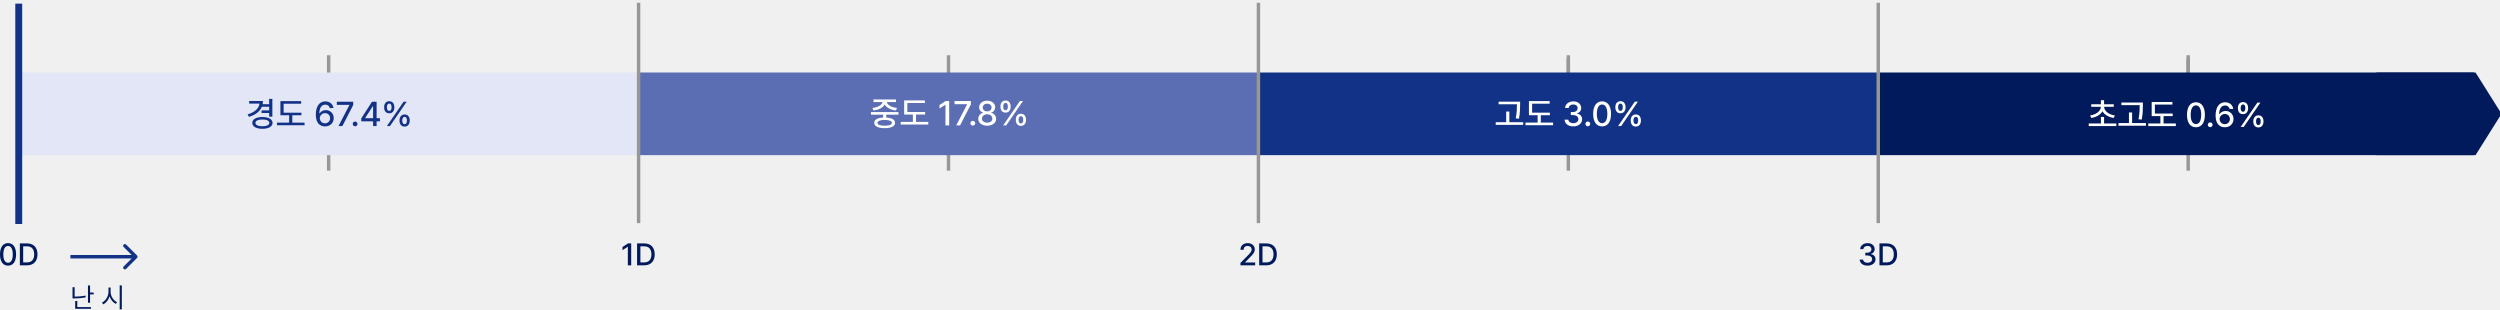
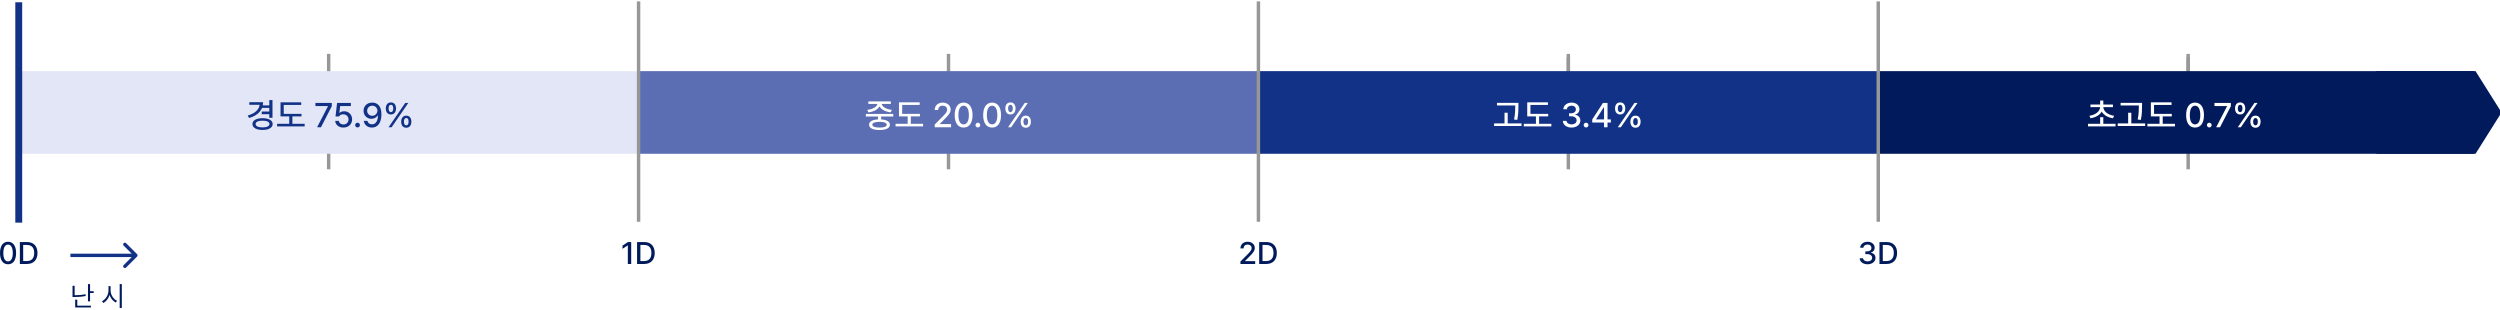
- <svg xmlns="http://www.w3.org/2000/svg" width="727px" height="90px" viewBox="0 0 727 90" version="1.1">
-   <g id="astigmatism" stroke="none" stroke-width="1" fill="none" fill-rule="evenodd">
-     <g id="Group" transform="translate(0, -0)">
-       <g id="AGE_50_59" transform="translate(0, 0.802862)">
-         <path d="M21.709,82.708 L21.091,82.708 L21.091,85.971 L21.646,85.971 C22.699,85.971 23.755,85.904 24.932,85.658 L24.862,85.149 C23.727,85.384 22.703,85.447 21.709,85.447 L21.709,82.708 Z M21.865,89.006 L26.442,89.006 L26.442,88.49 L22.476,88.49 L22.476,86.737 L21.865,86.737 L21.865,89.006 Z M25.582,87.23 L26.192,87.23 L26.192,84.805 L27.24,84.805 L27.24,84.273 L26.192,84.273 L26.192,82.208 L25.582,82.208 L25.582,87.23 Z" id="Shape" fill="#001A5B" fill-rule="nonzero" />
-         <path d="M32.161,84.07 L32.161,82.802 L31.551,82.802 L31.551,84.07 C31.543,85.388 30.686,86.718 29.65,87.191 L30.041,87.707 C30.854,87.297 31.539,86.417 31.86,85.368 C32.192,86.358 32.877,87.183 33.671,87.567 L34.046,87.082 C33.021,86.616 32.157,85.341 32.161,84.07 Z M34.805,89.17 L35.423,89.17 L35.423,82.2 L34.805,82.2 L34.805,89.17 Z" id="Shape" fill="#001A5B" fill-rule="nonzero" />
-         <path d="M2.341,76.445 C3.815,76.445 4.678,75.257 4.682,73.171 C4.678,71.098 3.802,69.897 2.341,69.897 C0.876,69.897 -1.73433206e-14,71.098 -1.73433206e-14,73.171 C-1.73433206e-14,75.257 0.867,76.445 2.341,76.445 Z M0.968,73.171 C0.968,71.587 1.483,70.72 2.341,70.715 C3.195,70.72 3.714,71.587 3.714,73.171 C3.714,74.759 3.199,75.609 2.341,75.609 C1.479,75.609 0.964,74.759 0.968,73.171 Z" id="Shape" fill="#001A5B" fill-rule="nonzero" />
-         <path d="M7.842,76.357 C9.782,76.357 10.9,75.151 10.905,73.162 C10.9,71.177 9.782,69.985 7.903,69.985 L5.774,69.985 L5.774,76.357 L7.842,76.357 Z M6.742,75.512 L6.742,70.83 L7.842,70.83 C9.232,70.83 9.945,71.662 9.945,73.162 C9.945,74.667 9.232,75.508 7.789,75.512 L6.742,75.512 Z" id="Shape" fill="#001A5B" fill-rule="nonzero" />
-         <polygon id="Path" fill="#001A5B" fill-rule="nonzero" points="183.552 69.985 182.602 69.985 181.018 71.023 181.018 71.948 182.541 70.953 182.576 70.953 182.576 76.357 183.552 76.357" />
-         <path d="M187.328,76.357 C189.269,76.357 190.387,75.151 190.392,73.162 C190.387,71.177 189.269,69.985 187.39,69.985 L185.26,69.985 L185.26,76.357 L187.328,76.357 Z M186.228,75.512 L186.228,70.83 L187.328,70.83 C188.719,70.83 189.432,71.662 189.432,73.162 C189.432,74.667 188.719,75.508 187.275,75.512 L186.228,75.512 Z" id="Shape" fill="#001A5B" fill-rule="nonzero" />
-         <path d="M360.72,76.357 L365.007,76.357 L365.007,75.53 L362.067,75.53 L362.067,75.477 L363.36,74.165 C364.557,72.99 364.891,72.423 364.9,71.71 C364.891,70.676 364.042,69.897 362.815,69.897 C361.6,69.897 360.712,70.667 360.72,71.833 L361.635,71.833 C361.64,71.155 362.089,70.707 362.798,70.707 C363.466,70.707 363.976,71.107 363.976,71.736 C363.976,72.295 363.629,72.7 362.929,73.426 L360.72,75.653 L360.72,76.357 Z" id="Path" fill="#001A5B" fill-rule="nonzero" />
-         <path d="M368.236,76.357 C370.177,76.357 371.294,75.151 371.299,73.162 C371.294,71.177 370.177,69.985 368.298,69.985 L366.168,69.985 L366.168,76.357 L368.236,76.357 Z M367.137,75.512 L367.137,70.83 L368.236,70.83 C369.627,70.83 370.34,71.662 370.34,73.162 C370.34,74.667 369.627,75.508 368.183,75.512 L367.137,75.512 Z" id="Shape" fill="#001A5B" fill-rule="nonzero" />
-         <path d="M543.097,76.445 C544.418,76.445 545.4,75.666 545.395,74.605 C545.4,73.8 544.893,73.215 544.022,73.092 L544.022,73.048 C544.709,72.876 545.157,72.357 545.148,71.631 C545.157,70.689 544.369,69.897 543.115,69.897 C541.927,69.897 540.967,70.601 540.941,71.639 L541.875,71.639 C541.897,71.063 542.469,70.707 543.106,70.707 C543.779,70.707 544.215,71.103 544.215,71.684 C544.215,72.295 543.709,72.7 542.983,72.696 L542.437,72.696 L542.437,73.488 L542.983,73.488 C543.895,73.492 544.418,73.941 544.418,74.57 C544.418,75.191 543.859,75.609 543.088,75.609 C542.376,75.609 541.822,75.252 541.787,74.693 L540.8,74.693 C540.84,75.736 541.778,76.445 543.097,76.445 Z" id="Path" fill="#001A5B" fill-rule="nonzero" />
-         <path d="M548.616,76.357 C550.557,76.357 551.674,75.151 551.679,73.162 C551.674,71.177 550.557,69.985 548.678,69.985 L546.548,69.985 L546.548,76.357 L548.616,76.357 Z M547.515,75.512 L547.515,70.83 L548.616,70.83 C550.007,70.83 550.72,71.662 550.72,73.162 C550.72,74.667 550.007,75.508 548.563,75.512 L547.515,75.512 Z" id="Shape" fill="#001A5B" fill-rule="nonzero" />
-         <polygon id="Path" fill="#979797" points="95.076 48.826 95.076 15.263 96.077 15.263 96.077 48.826" />
-         <polygon id="Path" fill="#979797" points="275.323 48.826 275.323 15.263 276.325 15.263 276.325 48.826" />
-         <polygon id="Path" fill="#979797" points="455.571 48.826 455.571 15.263 456.572 15.263 456.572 48.826" />
-         <polygon id="Path" fill="#979797" points="635.819 48.826 635.819 15.263 636.82 15.263 636.82 48.826" />
-         <polygon id="Path" fill="#979797" points="456.572 37.303 456.572 16.274 455.571 16.274 455.571 37.303" />
-         <polygon id="Path" fill="#979797" points="636.82 37.303 636.82 16.274 635.819 16.274 635.819 37.303" />
-         <rect id="Rectangle" fill="#001A5B" fill-rule="nonzero" x="546.196" y="20.28" width="173.238" height="24.033" />
-         <path d="M615.423,35.103 L611.863,35.103 L611.863,33.196 L610.944,33.196 L610.944,35.103 L607.404,35.103 L607.404,35.866 L615.423,35.866 L615.423,35.103 Z M607.795,32.776 L608.147,33.499 C609.614,33.269 610.832,32.575 611.398,31.553 C611.971,32.575 613.193,33.269 614.66,33.499 L615.012,32.776 C613.213,32.512 611.917,31.495 611.873,30.262 L614.68,30.262 L614.68,29.509 L611.863,29.509 L611.863,28.336 L610.944,28.336 L610.944,29.509 L608.128,29.509 L608.128,30.262 L610.934,30.262 C610.89,31.495 609.595,32.512 607.795,32.776 Z" id="Shape" fill="#FFFFFF" fill-rule="nonzero" />
-         <path d="M623.148,29.02 L616.899,29.02 L616.899,29.773 L622.219,29.773 L622.219,29.881 C622.214,30.932 622.214,32.174 621.877,33.871 L622.816,33.969 C623.143,32.174 623.143,30.961 623.148,29.881 L623.148,29.02 Z M616.059,35.758 L624.048,35.758 L624.048,34.986 L620.019,34.986 L620.019,31.895 L619.1,31.895 L619.1,34.986 L616.059,34.986 L616.059,35.758 Z" id="Shape" fill="#FFFFFF" fill-rule="nonzero" />
-         <polygon id="Path" fill="#FFFFFF" fill-rule="nonzero" points="631.812 32.218 626.639 32.218 626.639 29.607 631.734 29.607 631.734 28.854 625.71 28.854 625.71 32.961 628.243 32.961 628.243 35.103 624.713 35.103 624.713 35.866 632.732 35.866 632.732 35.103 629.163 35.103 629.163 32.961 631.812 32.961" />
-         <path d="M638.58,36.208 C640.218,36.208 641.176,34.888 641.18,32.57 C641.176,30.267 640.203,28.932 638.58,28.932 C636.951,28.932 635.978,30.267 635.978,32.57 C635.978,34.888 636.941,36.208 638.58,36.208 Z M637.054,32.57 C637.054,30.81 637.626,29.847 638.58,29.842 C639.528,29.847 640.105,30.81 640.105,32.57 C640.105,34.335 639.533,35.279 638.58,35.279 C637.621,35.279 637.05,34.335 637.054,32.57 Z" id="Shape" fill="#FFFFFF" fill-rule="nonzero" />
-         <path d="M642.725,36.179 C643.102,36.174 643.415,35.866 643.42,35.484 C643.415,35.103 643.102,34.79 642.725,34.79 C642.345,34.79 642.026,35.103 642.031,35.484 C642.026,35.866 642.345,36.174 642.725,36.179 Z" id="Path" fill="#FFFFFF" fill-rule="nonzero" />
-         <path d="M646.97,36.208 C648.49,36.218 649.503,35.167 649.503,33.793 C649.503,32.438 648.485,31.47 647.225,31.465 C646.456,31.47 645.792,31.822 645.405,32.423 L645.327,32.423 C645.327,30.825 645.963,29.876 647.058,29.871 C647.772,29.876 648.227,30.292 648.368,30.869 L649.435,30.869 C649.268,29.744 648.363,28.932 647.058,28.932 C645.361,28.932 644.296,30.341 644.291,32.805 C644.291,35.421 645.659,36.198 646.97,36.208 Z M645.454,33.822 C645.464,33.035 646.124,32.34 646.989,32.345 C647.84,32.34 648.456,33 648.456,33.812 C648.456,34.638 647.815,35.303 646.96,35.308 C646.09,35.303 645.459,34.609 645.454,33.822 Z" id="Shape" fill="#FFFFFF" fill-rule="nonzero" />
-         <path d="M652.27,32.394 C653.224,32.404 653.752,31.69 653.757,30.634 C653.752,29.597 653.243,28.879 652.27,28.883 C651.326,28.879 650.774,29.597 650.783,30.634 C650.774,31.685 651.302,32.404 652.27,32.394 Z M651.586,36.11 L652.476,36.11 L657.335,29.03 L656.446,29.03 L651.586,36.11 Z M651.586,30.634 C651.591,30.003 651.816,29.578 652.27,29.568 C652.744,29.563 652.945,29.998 652.945,30.634 C652.945,31.284 652.73,31.705 652.27,31.71 C651.816,31.705 651.591,31.284 651.586,30.634 Z M655.253,34.497 C655.248,35.538 655.776,36.257 656.74,36.257 C657.693,36.257 658.221,35.543 658.226,34.497 C658.221,33.45 657.707,32.732 656.74,32.736 C655.795,32.732 655.248,33.45 655.253,34.497 Z M656.055,34.497 C656.06,33.856 656.289,33.431 656.74,33.421 C657.213,33.421 657.414,33.851 657.414,34.497 C657.414,35.137 657.199,35.563 656.74,35.563 C656.285,35.563 656.06,35.137 656.055,34.497 Z" id="Shape" fill="#FFFFFF" fill-rule="nonzero" />
-         <rect id="Rectangle" fill="#113287" fill-rule="nonzero" x="365.948" y="20.28" width="180.248" height="24.033" />
-         <path d="M442.048,28.761 L435.8,28.761 L435.8,29.514 L441.119,29.514 L441.119,29.622 C441.114,30.673 441.114,31.915 440.778,33.612 L441.716,33.709 C442.043,31.915 442.043,30.702 442.048,29.622 L442.048,28.761 Z M434.959,35.499 L442.949,35.499 L442.949,34.726 L438.919,34.726 L438.919,31.636 L438,31.636 L438,34.726 L434.959,34.726 L434.959,35.499 Z" id="Shape" fill="#FFFFFF" fill-rule="nonzero" />
-         <polygon id="Path" fill="#FFFFFF" fill-rule="nonzero" points="450.712 31.959 445.539 31.959 445.539 29.348 450.634 29.348 450.634 28.595 444.611 28.595 444.611 32.702 447.144 32.702 447.144 34.844 443.614 34.844 443.614 35.607 451.632 35.607 451.632 34.844 448.063 34.844 448.063 32.702 450.712 32.702" />
-         <path d="M457.529,35.949 C458.996,35.949 460.086,35.083 460.081,33.905 C460.086,33.01 459.524,32.36 458.555,32.223 L458.555,32.174 C459.318,31.983 459.817,31.406 459.807,30.6 C459.817,29.553 458.942,28.673 457.549,28.673 C456.228,28.673 455.163,29.456 455.132,30.609 L456.17,30.609 C456.194,29.969 456.83,29.573 457.539,29.573 C458.287,29.573 458.77,30.013 458.77,30.658 C458.77,31.338 458.209,31.788 457.402,31.783 L456.796,31.783 L456.796,32.663 L457.402,32.663 C458.414,32.668 458.996,33.167 458.996,33.866 C458.996,34.555 458.375,35.02 457.519,35.02 C456.727,35.02 456.111,34.624 456.072,34.003 L454.976,34.003 C455.02,35.162 456.062,35.949 457.529,35.949 Z" id="Path" fill="#FFFFFF" fill-rule="nonzero" />
-         <path d="M461.744,35.919 C462.12,35.915 462.434,35.607 462.438,35.225 C462.434,34.844 462.12,34.531 461.744,34.531 C461.362,34.531 461.045,34.844 461.05,35.225 C461.045,35.607 461.362,35.915 461.744,35.919 Z" id="Path" fill="#FFFFFF" fill-rule="nonzero" />
-         <path d="M465.89,35.949 C467.528,35.949 468.486,34.629 468.491,32.311 C468.486,30.008 467.514,28.673 465.89,28.673 C464.262,28.673 463.289,30.008 463.289,32.311 C463.289,34.629 464.252,35.949 465.89,35.949 Z M464.364,32.311 C464.364,30.551 464.937,29.588 465.89,29.583 C466.839,29.588 467.415,30.551 467.415,32.311 C467.415,34.076 466.844,35.02 465.89,35.02 C464.932,35.02 464.359,34.076 464.364,32.311 Z" id="Shape" fill="#FFFFFF" fill-rule="nonzero" />
-         <path d="M471.23,32.135 C472.183,32.145 472.711,31.431 472.716,30.375 C472.711,29.338 472.202,28.619 471.23,28.624 C470.285,28.619 469.734,29.338 469.743,30.375 C469.734,31.426 470.261,32.145 471.23,32.135 Z M470.545,35.851 L471.435,35.851 L476.295,28.771 L475.405,28.771 L470.545,35.851 Z M470.545,30.375 C470.55,29.744 470.775,29.319 471.23,29.309 C471.703,29.304 471.905,29.739 471.905,30.375 C471.905,31.025 471.689,31.446 471.23,31.45 C470.775,31.446 470.55,31.025 470.545,30.375 Z M474.212,34.237 C474.207,35.279 474.735,35.998 475.699,35.998 C476.652,35.998 477.18,35.284 477.185,34.237 C477.18,33.191 476.666,32.472 475.699,32.477 C474.754,32.472 474.207,33.191 474.212,34.237 Z M475.014,34.237 C475.019,33.597 475.248,33.172 475.699,33.162 C476.172,33.162 476.373,33.592 476.373,34.237 C476.373,34.878 476.158,35.303 475.699,35.303 C475.244,35.303 475.019,34.878 475.014,34.237 Z" id="Shape" fill="#FFFFFF" fill-rule="nonzero" />
-         <rect id="Rectangle" fill="#5B6EB4" fill-rule="nonzero" x="185.7" y="20.28" width="180.248" height="24.033" />
-         <path d="M261.268,31.783 L253.278,31.783 L253.278,32.536 L256.809,32.536 L256.809,33.377 C255.181,33.46 254.227,34.003 254.227,34.922 C254.227,35.915 255.361,36.472 257.268,36.467 C259.151,36.472 260.285,35.915 260.29,34.922 C260.285,34.003 259.331,33.465 257.728,33.377 L257.728,32.536 L261.268,32.536 L261.268,31.783 Z M253.699,30.59 L254.022,31.323 C255.542,31.147 256.789,30.507 257.273,29.578 C257.747,30.507 259.004,31.147 260.525,31.323 L260.857,30.59 C259.253,30.429 258.022,29.72 257.894,28.869 L260.554,28.869 L260.554,28.126 L254.012,28.126 L254.012,28.869 L256.643,28.869 C256.515,29.715 255.274,30.429 253.699,30.59 Z M255.166,34.922 C255.161,34.379 255.929,34.086 257.268,34.081 C258.588,34.086 259.361,34.379 259.361,34.922 C259.361,35.455 258.588,35.763 257.268,35.753 C255.929,35.763 255.161,35.455 255.166,34.922 Z" id="Shape" fill="#FFFFFF" fill-rule="nonzero" />
-         <polygon id="Path" fill="#FFFFFF" fill-rule="nonzero" points="269.033 31.763 263.86 31.763 263.86 29.152 268.955 29.152 268.955 28.399 262.93 28.399 262.93 32.507 265.463 32.507 265.463 34.648 261.933 34.648 261.933 35.411 269.952 35.411 269.952 34.648 266.382 34.648 266.382 32.507 269.033 32.507" />
-         <polygon id="Path" fill="#FFFFFF" fill-rule="nonzero" points="276.024 28.575 274.969 28.575 273.208 29.729 273.208 30.756 274.9 29.651 274.939 29.651 274.939 35.655 276.024 35.655" />
-         <polygon id="Path" fill="#FFFFFF" fill-rule="nonzero" points="278.068 35.655 279.193 35.655 282.342 29.534 282.342 28.575 277.579 28.575 277.579 29.495 281.227 29.495 281.227 29.553" />
-         <path d="M282.899,35.724 C283.275,35.719 283.589,35.411 283.594,35.03 C283.589,34.648 283.275,34.335 282.899,34.335 C282.518,34.335 282.2,34.648 282.205,35.03 C282.2,35.411 282.518,35.719 282.899,35.724 Z" id="Path" fill="#FFFFFF" fill-rule="nonzero" />
-         <path d="M287.074,35.753 C288.591,35.753 289.671,34.922 289.676,33.768 C289.671,32.859 289.016,32.115 288.19,31.988 L288.19,31.949 C288.904,31.783 289.398,31.138 289.403,30.365 C289.398,29.275 288.409,28.478 287.074,28.478 C285.721,28.478 284.737,29.275 284.737,30.365 C284.737,31.138 285.222,31.783 285.95,31.949 L285.95,31.988 C285.114,32.115 284.464,32.859 284.474,33.768 C284.464,34.922 285.534,35.753 287.074,35.753 Z M285.568,33.69 C285.554,32.961 286.194,32.428 287.074,32.428 C287.945,32.428 288.581,32.961 288.581,33.69 C288.581,34.384 287.994,34.863 287.074,34.863 C286.141,34.863 285.554,34.384 285.568,33.69 Z M285.784,30.463 C285.789,29.803 286.297,29.353 287.074,29.358 C287.832,29.353 288.351,29.803 288.346,30.463 C288.351,31.128 287.813,31.583 287.074,31.578 C286.317,31.583 285.789,31.123 285.784,30.463 Z" id="Shape" fill="#FFFFFF" fill-rule="nonzero" />
-         <path d="M292.414,31.939 C293.368,31.949 293.896,31.235 293.901,30.179 C293.896,29.143 293.387,28.424 292.414,28.429 C291.471,28.424 290.918,29.143 290.928,30.179 C290.918,31.23 291.446,31.949 292.414,31.939 Z M291.73,35.655 L292.619,35.655 L297.48,28.575 L296.59,28.575 L291.73,35.655 Z M291.73,30.179 C291.735,29.548 291.959,29.123 292.414,29.113 C292.888,29.108 293.089,29.544 293.089,30.179 C293.089,30.829 292.873,31.25 292.414,31.255 C291.959,31.25 291.735,30.829 291.73,30.179 Z M295.397,34.042 C295.392,35.083 295.92,35.802 296.883,35.802 C297.836,35.802 298.365,35.088 298.37,34.042 C298.365,32.996 297.851,32.277 296.883,32.282 C295.94,32.277 295.392,32.996 295.397,34.042 Z M296.199,34.042 C296.204,33.401 296.433,32.976 296.883,32.966 C297.358,32.966 297.558,33.397 297.558,34.042 C297.558,34.682 297.343,35.108 296.883,35.108 C296.428,35.108 296.204,34.682 296.199,34.042 Z" id="Shape" fill="#FFFFFF" fill-rule="nonzero" />
-         <rect id="Rectangle" fill="#E2E6F6" fill-rule="nonzero" x="5.452" y="20.28" width="180.248" height="24.033" />
-         <path d="M79.201,27.94 L78.272,27.94 L78.272,29.495 L76.37,29.495 C76.429,29.201 76.463,28.888 76.463,28.566 L72.454,28.566 L72.454,29.328 L75.456,29.328 C75.29,30.741 74.077,31.856 72.004,32.448 L72.375,33.172 C74.273,32.629 75.588,31.636 76.155,30.228 L78.272,30.228 L78.272,31.294 L76.062,31.294 L76.062,32.057 L78.272,32.057 L78.272,33.123 L79.201,33.123 L79.201,27.94 Z M73.363,34.932 C73.363,35.998 74.517,36.653 76.316,36.653 C78.091,36.653 79.255,35.998 79.26,34.932 C79.255,33.871 78.091,33.225 76.316,33.22 C74.517,33.225 73.363,33.871 73.363,34.932 Z M74.282,34.932 C74.282,34.306 75.065,33.949 76.316,33.954 C77.544,33.949 78.326,34.306 78.331,34.932 C78.326,35.548 77.544,35.905 76.316,35.91 C75.065,35.905 74.282,35.548 74.282,34.932 Z" id="Shape" fill="#113287" fill-rule="nonzero" />
-         <polygon id="Path" fill="#113287" fill-rule="nonzero" points="87.65 31.969 82.477 31.969 82.477 29.358 87.572 29.358 87.572 28.605 81.548 28.605 81.548 32.712 84.081 32.712 84.081 34.854 80.551 34.854 80.551 35.616 88.569 35.616 88.569 34.854 85 34.854 85 32.712 87.65 32.712" />
-         <path d="M94.515,35.959 C96.036,35.968 97.048,34.917 97.048,33.543 C97.048,32.189 96.031,31.221 94.769,31.216 C94.002,31.221 93.337,31.573 92.951,32.174 L92.872,32.174 C92.872,30.575 93.508,29.627 94.603,29.622 C95.317,29.627 95.772,30.042 95.914,30.619 L96.98,30.619 C96.813,29.495 95.909,28.683 94.603,28.683 C92.907,28.683 91.841,30.091 91.836,32.555 C91.836,35.171 93.205,35.949 94.515,35.959 Z M92.999,33.573 C93.009,32.785 93.669,32.091 94.535,32.096 C95.386,32.091 96.002,32.751 96.002,33.563 C96.002,34.389 95.361,35.054 94.505,35.059 C93.635,35.054 93.004,34.36 92.999,33.573 Z" id="Shape" fill="#113287" fill-rule="nonzero" />
-         <polygon id="Path" fill="#113287" fill-rule="nonzero" points="98.437 35.861 99.561 35.861 102.71 29.739 102.71 28.781 97.948 28.781 97.948 29.7 101.595 29.7 101.595 29.759" />
-         <path d="M103.268,35.929 C103.644,35.924 103.957,35.616 103.962,35.235 C103.957,34.854 103.644,34.541 103.268,34.541 C102.886,34.541 102.568,34.854 102.573,35.235 C102.568,35.616 102.886,35.924 103.268,35.929 Z" id="Path" fill="#113287" fill-rule="nonzero" />
-         <path d="M105.057,34.482 L108.499,34.482 L108.499,35.861 L109.516,35.861 L109.516,34.482 L110.485,34.482 L110.485,33.573 L109.516,33.573 L109.516,28.781 L108.187,28.781 L105.057,33.612 L105.057,34.482 Z M106.192,33.573 L106.192,33.514 L108.421,30.062 L108.499,30.062 L108.499,33.573 L106.192,33.573 Z" id="Shape" fill="#113287" fill-rule="nonzero" />
-         <path d="M113.193,32.145 C114.147,32.155 114.674,31.441 114.679,30.385 C114.674,29.348 114.166,28.629 113.193,28.634 C112.249,28.629 111.697,29.348 111.706,30.385 C111.697,31.436 112.225,32.155 113.193,32.145 Z M112.508,35.861 L113.399,35.861 L118.258,28.781 L117.369,28.781 L112.508,35.861 Z M112.508,30.385 C112.513,29.754 112.739,29.328 113.193,29.319 C113.667,29.314 113.868,29.749 113.868,30.385 C113.868,31.035 113.653,31.455 113.193,31.46 C112.739,31.455 112.513,31.035 112.508,30.385 Z M116.176,34.247 C116.171,35.289 116.699,36.008 117.663,36.008 C118.616,36.008 119.144,35.294 119.149,34.247 C119.144,33.201 118.63,32.482 117.663,32.487 C116.718,32.482 116.171,33.201 116.176,34.247 Z M116.978,34.247 C116.983,33.607 117.212,33.181 117.663,33.172 C118.136,33.172 118.336,33.602 118.336,34.247 C118.336,34.888 118.122,35.313 117.663,35.313 C117.208,35.313 116.983,34.888 116.978,34.247 Z" id="Shape" fill="#113287" fill-rule="nonzero" />
-         <polygon id="Path" fill="#113287" points="4.451 64.34 4.451 0.252 6.454 0.252 6.454 64.34" />
-         <polygon id="Path" fill="#979797" points="185.199 64.088 185.199 0 186.201 0 186.201 64.088" />
-         <polygon id="Path" fill="#979797" points="365.447 64.088 365.447 0 366.449 0 366.449 64.088" />
-         <polygon id="Path" fill="#979797" points="545.695 64.088 545.695 0 546.696 0 546.696 64.088" />
-         <path d="M36.667,70.313 L39.853,73.499 C40.049,73.695 40.049,74.012 39.853,74.207 L36.667,77.394 C36.471,77.589 36.154,77.589 35.959,77.394 C35.763,77.198 35.763,76.881 35.959,76.686 L38.29,74.354 L20.473,74.354 L20.473,73.353 L38.29,73.353 L35.959,71.021 C35.763,70.825 35.763,70.508 35.959,70.313 C36.154,70.117 36.471,70.117 36.667,70.313 Z" id="Path" fill="#113287" />
-         <polygon id="Path" fill="#001A5B" fill-rule="nonzero" points="719.889 20.28 691.042 20.28 691.042 44.313 719.889 44.313 727.445 32.296" />
-       </g>
-     </g>
+ <svg xmlns="http://www.w3.org/2000/svg" width="727" height="90" viewBox="0 0 727 90" fill="none">
+   <rect width="727" height="90" fill="#727272" />
+   <path d="M-1401 -1219C-1401 -1220.1 -1400.1 -1221 -1399 -1221H1914C1915.1 -1221 1916 -1220.1 1916 -1219V751C1916 752.105 1915.1 753 1914 753H-1399C-1400.1 753 -1401 752.105 -1401 751V-1219Z" fill="white" />
+   <g clip-path="url(#clip0_1814_2379)">
+     <path d="M21.709 83.114H21.091V86.376H21.646C22.699 86.376 23.755 86.31 24.932 86.064L24.862 85.555C23.727 85.79 22.703 85.852 21.709 85.852V83.114ZM21.866 89.412H26.442V88.896H22.476V87.143H21.866V89.412ZM25.582 87.636H26.192V85.211H27.24V84.679H26.192V82.614H25.582V87.636Z" fill="#001A5B" />
+     <path d="M32.161 84.475V83.208H31.551V84.475C31.543 85.794 30.686 87.124 29.65 87.597L30.041 88.113C30.854 87.703 31.539 86.823 31.86 85.774C32.192 86.764 32.877 87.589 33.671 87.972L34.046 87.487C33.021 87.022 32.157 85.747 32.161 84.475ZM34.805 89.576H35.423V82.606H34.805V89.576Z" fill="#001A5B" />
+     <path d="M2.341 76.851C3.815 76.851 4.678 75.663 4.682 73.577C4.678 71.504 3.802 70.303 2.341 70.303C0.876 70.303 0 71.504 0 73.577C0 75.663 0.867 76.851 2.341 76.851ZM0.968 73.577C0.968 71.993 1.483 71.126 2.341 71.121C3.195 71.126 3.714 71.993 3.714 73.577C3.714 75.165 3.199 76.015 2.341 76.015C1.479 76.015 0.964 75.165 0.968 73.577Z" fill="#001A5B" />
+     <path d="M7.842 76.763C9.782 76.763 10.9 75.557 10.905 73.568C10.9 71.583 9.782 70.391 7.903 70.391H5.774V76.763H7.842ZM6.742 75.918V71.236H7.842C9.232 71.236 9.945 72.067 9.945 73.568C9.945 75.073 9.232 75.913 7.789 75.918H6.742Z" fill="#001A5B" />
+     <path d="M183.552 70.391H182.602L181.018 71.429V72.353L182.541 71.359H182.576V76.763H183.552V70.391Z" fill="#001A5B" />
+     <path d="M187.328 76.763C189.269 76.763 190.387 75.557 190.392 73.568C190.387 71.583 189.269 70.391 187.39 70.391H185.26V76.763H187.328ZM186.228 75.918V71.236H187.328C188.719 71.236 189.432 72.067 189.432 73.568C189.432 75.073 188.719 75.913 187.275 75.918H186.228Z" fill="#001A5B" />
+     <path d="M360.72 76.763H365.007V75.936H362.067V75.883L363.36 74.571C364.557 73.396 364.891 72.829 364.9 72.116C364.891 71.082 364.042 70.303 362.815 70.303C361.6 70.303 360.712 71.073 360.72 72.239H361.635C361.64 71.561 362.089 71.112 362.798 71.112C363.466 71.112 363.976 71.513 363.976 72.142C363.976 72.701 363.629 73.106 362.929 73.832L360.72 76.059V76.763Z" fill="#001A5B" />
+     <path d="M368.236 76.763C370.177 76.763 371.294 75.557 371.299 73.568C371.294 71.583 370.177 70.391 368.298 70.391H366.168V76.763H368.236ZM367.137 75.918V71.236H368.236C369.627 71.236 370.34 72.067 370.34 73.568C370.34 75.073 369.627 75.913 368.183 75.918H367.137Z" fill="#001A5B" />
+     <path d="M543.097 76.851C544.418 76.851 545.4 76.072 545.395 75.011C545.4 74.206 544.893 73.621 544.022 73.498V73.454C544.709 73.282 545.157 72.763 545.148 72.037C545.157 71.095 544.369 70.303 543.115 70.303C541.927 70.303 540.968 71.007 540.942 72.045H541.875C541.897 71.469 542.469 71.112 543.107 71.112C543.779 71.112 544.215 71.508 544.215 72.089C544.215 72.701 543.709 73.106 542.983 73.102H542.438V73.894H542.983C543.895 73.898 544.418 74.347 544.418 74.976C544.418 75.597 543.859 76.015 543.088 76.015C542.376 76.015 541.822 75.658 541.787 75.099H540.8C540.84 76.142 541.778 76.851 543.097 76.851Z" fill="#001A5B" />
+     <path d="M548.616 76.763C550.557 76.763 551.674 75.557 551.679 73.568C551.674 71.583 550.557 70.391 548.678 70.391H546.548V76.763H548.616ZM547.515 75.918V71.236H548.616C550.007 71.236 550.72 72.067 550.72 73.568C550.72 75.073 550.007 75.913 548.563 75.918H547.515Z" fill="#001A5B" />
+     <path fill-rule="evenodd" clip-rule="evenodd" d="M95.076 49.232V15.669H96.077V49.232H95.076Z" fill="#979797" />
+     <path fill-rule="evenodd" clip-rule="evenodd" d="M275.323 49.232V15.669H276.325V49.232H275.323Z" fill="#979797" />
+     <path fill-rule="evenodd" clip-rule="evenodd" d="M455.571 49.232V15.669H456.572V49.232H455.571Z" fill="#979797" />
+     <path fill-rule="evenodd" clip-rule="evenodd" d="M635.819 49.232V15.669H636.82V49.232H635.819Z" fill="#979797" />
+     <path fill-rule="evenodd" clip-rule="evenodd" d="M456.572 37.709V16.68H455.571V37.709H456.572Z" fill="#979797" />
+     <path fill-rule="evenodd" clip-rule="evenodd" d="M636.82 37.709V16.68H635.819V37.709H636.82Z" fill="#979797" />
+     <path d="M719.434 20.686H546.196V44.719H719.434V20.686Z" fill="#001A5B" />
+     <path d="M546.196 20.686H365.948V44.719H546.196V20.686Z" fill="#113287" />
+     <path d="M365.948 20.686H185.7V44.719H365.948V20.686Z" fill="#5B6EB4" />
+     <path d="M185.7 20.686H5.452V44.719H185.7V20.686Z" fill="#E2E6F6" />
+     <path fill-rule="evenodd" clip-rule="evenodd" d="M4.451 64.746V0.658H6.454V64.746H4.451Z" fill="#113287" />
+     <path fill-rule="evenodd" clip-rule="evenodd" d="M185.199 64.494V0.406H186.201V64.494H185.199Z" fill="#979797" />
+     <path fill-rule="evenodd" clip-rule="evenodd" d="M365.447 64.494V0.406H366.449V64.494H365.447Z" fill="#979797" />
+     <path fill-rule="evenodd" clip-rule="evenodd" d="M545.695 64.494V0.406H546.696V64.494H545.695Z" fill="#979797" />
+     <path fill-rule="evenodd" clip-rule="evenodd" d="M36.667 70.719L39.853 73.905C40.049 74.101 40.049 74.418 39.853 74.613L36.667 77.8C36.471 77.995 36.154 77.995 35.959 77.8C35.763 77.604 35.763 77.287 35.959 77.092L38.29 74.76H20.473V73.759H38.29L35.959 71.427C35.763 71.232 35.763 70.915 35.959 70.719C36.154 70.523 36.471 70.523 36.667 70.719Z" fill="#113287" />
+     <path d="M719.889 20.686H691.042V44.719H719.889L727.445 32.702L719.889 20.686Z" fill="#001A5B" />
+     <path d="M615.195 35.994V36.756H607.188V35.994H610.723V34.09H611.641V35.994H615.195ZM607.578 33.67C609.375 33.406 610.669 32.391 610.713 31.16H607.91V30.408H610.723V29.236H611.641V30.408H614.453V31.16H611.65C611.694 32.391 612.988 33.406 614.785 33.67L614.434 34.393C612.969 34.163 611.748 33.47 611.177 32.449C610.61 33.47 609.395 34.163 607.93 34.393L607.578 33.67ZM622.91 29.92V30.779C622.905 31.858 622.905 33.069 622.578 34.861L621.641 34.764C621.978 33.069 621.978 31.829 621.982 30.779V30.672H616.67V29.92H622.91ZM615.83 36.648V35.877H618.867V32.791H619.785V35.877H623.809V36.648H615.83ZM631.562 33.113V33.855H628.916V35.994H632.48V36.756H624.473V35.994H627.998V33.855H625.469V29.754H631.484V30.506H626.396V33.113H631.562ZM638.32 37.098C636.685 37.098 635.723 35.779 635.723 33.465C635.723 31.165 636.694 29.832 638.32 29.832C639.941 29.832 640.913 31.165 640.918 33.465C640.913 35.779 639.956 37.098 638.32 37.098ZM636.797 33.465C636.792 35.227 637.363 36.17 638.32 36.17C639.272 36.17 639.844 35.227 639.844 33.465C639.844 31.707 639.268 30.745 638.32 30.74C637.368 30.745 636.797 31.707 636.797 33.465ZM642.461 37.068C642.08 37.063 641.763 36.756 641.768 36.375C641.763 35.994 642.08 35.682 642.461 35.682C642.837 35.682 643.149 35.994 643.154 36.375C643.149 36.756 642.837 37.063 642.461 37.068ZM644.463 37L647.617 30.906V30.848H643.975V29.93H648.73V30.887L645.586 37H644.463ZM651.436 33.289C650.469 33.299 649.941 32.581 649.951 31.531C649.941 30.496 650.493 29.778 651.436 29.783C652.407 29.778 652.915 30.496 652.92 31.531C652.915 32.586 652.388 33.299 651.436 33.289ZM650.752 37L655.605 29.93H656.494L651.641 37H650.752ZM650.752 31.531C650.757 32.181 650.981 32.601 651.436 32.605C651.895 32.601 652.109 32.181 652.109 31.531C652.109 30.896 651.909 30.462 651.436 30.467C650.981 30.477 650.757 30.901 650.752 31.531ZM654.414 35.389C654.409 34.344 654.956 33.626 655.898 33.631C656.865 33.626 657.378 34.344 657.383 35.389C657.378 36.434 656.851 37.147 655.898 37.147C654.937 37.147 654.409 36.429 654.414 35.389ZM655.215 35.389C655.22 36.028 655.444 36.453 655.898 36.453C656.357 36.453 656.572 36.028 656.572 35.389C656.572 34.744 656.372 34.315 655.898 34.315C655.449 34.324 655.22 34.749 655.215 35.389Z" fill="white" />
+     <path d="M441.562 29.92V30.779C441.557 31.858 441.557 33.069 441.229 34.861L440.292 34.764C440.629 33.069 440.629 31.829 440.634 30.779V30.672H435.321V29.92H441.562ZM434.481 36.648V35.877H437.519V32.791H438.437V35.877H442.46V36.648H434.481ZM450.214 33.113V33.855H447.567V35.994H451.132V36.756H443.124V35.994H446.649V33.855H444.12V29.754H450.136V30.506H445.048V33.113H450.214ZM457.021 37.098C455.556 37.098 454.516 36.312 454.472 35.154H455.565C455.604 35.774 456.22 36.17 457.011 36.17C457.865 36.17 458.485 35.706 458.485 35.018C458.485 34.319 457.904 33.821 456.894 33.816H456.288V32.938H456.894C457.699 32.942 458.261 32.493 458.261 31.814C458.261 31.17 457.777 30.73 457.03 30.73C456.322 30.73 455.688 31.126 455.663 31.766H454.628C454.657 30.613 455.722 29.832 457.04 29.832C458.432 29.832 459.306 30.711 459.296 31.756C459.306 32.562 458.808 33.138 458.046 33.328V33.377C459.013 33.514 459.574 34.163 459.569 35.057C459.574 36.233 458.485 37.098 457.021 37.098ZM461.229 37.068C460.849 37.063 460.531 36.756 460.536 36.375C460.531 35.994 460.849 35.682 461.229 35.682C461.605 35.682 461.918 35.994 461.923 36.375C461.918 36.756 461.605 37.063 461.229 37.068ZM463.017 35.623V34.754L466.142 29.93H467.47V34.715H468.437V35.623H467.47V37H466.454V35.623H463.017ZM464.149 34.715H466.454V31.209H466.376L464.149 34.656V34.715ZM471.142 33.289C470.175 33.299 469.647 32.581 469.657 31.531C469.647 30.496 470.199 29.778 471.142 29.783C472.113 29.778 472.621 30.496 472.626 31.531C472.621 32.586 472.094 33.299 471.142 33.289ZM470.458 37L475.312 29.93H476.2L471.347 37H470.458ZM470.458 31.531C470.463 32.181 470.688 32.601 471.142 32.605C471.601 32.601 471.815 32.181 471.815 31.531C471.815 30.896 471.615 30.462 471.142 30.467C470.688 30.477 470.463 30.901 470.458 31.531ZM474.12 35.389C474.115 34.344 474.662 33.626 475.604 33.631C476.571 33.626 477.084 34.344 477.089 35.389C477.084 36.434 476.557 37.147 475.604 37.147C474.643 37.147 474.115 36.429 474.12 35.389ZM474.921 35.389C474.926 36.028 475.15 36.453 475.604 36.453C476.063 36.453 476.278 36.028 476.278 35.389C476.278 34.744 476.078 34.315 475.604 34.315C475.155 34.324 474.926 34.749 474.921 35.389Z" fill="white" />
+     <path d="M259.765 33.133V33.885H256.229V34.725C257.831 34.812 258.783 35.35 258.788 36.268C258.783 37.259 257.65 37.815 255.771 37.81C253.866 37.815 252.733 37.259 252.733 36.268C252.733 35.35 253.686 34.808 255.312 34.725V33.885H251.786V33.133H259.765ZM252.206 31.941C253.778 31.78 255.019 31.067 255.146 30.223H252.519V29.48H259.052V30.223H256.396C256.522 31.072 257.753 31.78 259.354 31.941L259.022 32.674C257.504 32.498 256.249 31.858 255.775 30.931C255.292 31.858 254.047 32.498 252.528 32.674L252.206 31.941ZM253.671 36.268C253.666 36.8 254.433 37.107 255.771 37.098C257.089 37.107 257.86 36.8 257.86 36.268C257.86 35.726 257.089 35.433 255.771 35.428C254.433 35.433 253.666 35.726 253.671 36.268ZM267.519 33.113V33.855H264.872V35.994H268.437V36.756H260.429V35.994H263.954V33.855H261.425V29.754H267.44V30.506H262.353V33.113H267.519ZM271.815 37V36.219L274.267 33.748C275.043 32.942 275.429 32.493 275.429 31.873C275.429 31.175 274.862 30.73 274.12 30.73C273.334 30.73 272.836 31.229 272.831 31.98H271.815C271.806 30.686 272.792 29.832 274.14 29.832C275.502 29.832 276.444 30.696 276.454 31.844C276.444 32.635 276.073 33.265 274.745 34.568L273.31 36.023V36.082H276.571V37H271.815ZM280.224 37.098C278.588 37.098 277.626 35.779 277.626 33.465C277.626 31.165 278.598 29.832 280.224 29.832C281.845 29.832 282.816 31.165 282.821 33.465C282.816 35.779 281.859 37.098 280.224 37.098ZM278.7 33.465C278.695 35.227 279.267 36.17 280.224 36.17C281.176 36.17 281.747 35.227 281.747 33.465C281.747 31.707 281.171 30.745 280.224 30.74C279.271 30.745 278.7 31.707 278.7 33.465ZM284.364 37.068C283.983 37.063 283.666 36.756 283.671 36.375C283.666 35.994 283.983 35.682 284.364 35.682C284.74 35.682 285.053 35.994 285.058 36.375C285.053 36.756 284.74 37.063 284.364 37.068ZM288.505 37.098C286.869 37.098 285.907 35.779 285.907 33.465C285.907 31.165 286.879 29.832 288.505 29.832C290.126 29.832 291.098 31.165 291.103 33.465C291.098 35.779 290.141 37.098 288.505 37.098ZM286.981 33.465C286.977 35.227 287.548 36.17 288.505 36.17C289.457 36.17 290.028 35.227 290.028 33.465C290.028 31.707 289.452 30.745 288.505 30.74C287.553 30.745 286.981 31.707 286.981 33.465ZM293.837 33.289C292.87 33.299 292.343 32.581 292.353 31.531C292.343 30.496 292.895 29.778 293.837 29.783C294.809 29.778 295.316 30.496 295.321 31.531C295.316 32.586 294.789 33.299 293.837 33.289ZM293.153 37L298.007 29.93H298.896L294.042 37H293.153ZM293.153 31.531C293.158 32.181 293.383 32.601 293.837 32.605C294.296 32.601 294.511 32.181 294.511 31.531C294.511 30.896 294.311 30.462 293.837 30.467C293.383 30.477 293.158 30.901 293.153 31.531ZM296.815 35.389C296.811 34.344 297.357 33.626 298.3 33.631C299.267 33.626 299.779 34.344 299.784 35.389C299.779 36.434 299.252 37.147 298.3 37.147C297.338 37.147 296.811 36.429 296.815 35.389ZM297.616 35.389C297.621 36.028 297.846 36.453 298.3 36.453C298.759 36.453 298.974 36.028 298.974 35.389C298.974 34.744 298.773 34.315 298.3 34.315C297.851 34.324 297.621 34.749 297.616 35.389Z" fill="white" />
+     <path d="M79.237 29.09V34.266H78.31V33.201H76.103V32.44H78.31V31.375H76.195C75.629 32.781 74.315 33.773 72.421 34.315L72.05 33.592C74.12 33.001 75.331 31.888 75.497 30.477H72.499V29.715H76.503C76.503 30.037 76.469 30.35 76.41 30.643H78.31V29.09H79.237ZM73.407 36.072C73.407 35.013 74.56 34.368 76.356 34.363C78.129 34.368 79.291 35.013 79.296 36.072C79.291 37.137 78.129 37.791 76.356 37.791C74.56 37.791 73.407 37.137 73.407 36.072ZM74.325 36.072C74.325 36.688 75.106 37.044 76.356 37.049C77.582 37.044 78.363 36.688 78.368 36.072C78.363 35.447 77.582 35.091 76.356 35.096C75.106 35.091 74.325 35.447 74.325 36.072ZM87.675 33.113V33.855H85.028V35.994H88.593V36.756H80.585V35.994H84.11V33.855H81.581V29.754H87.597V30.506H82.509V33.113H87.675ZM92.216 37L95.37 30.906V30.848H91.728V29.93H96.483V30.887L93.339 37H92.216ZM99.872 37.098C98.534 37.098 97.528 36.282 97.48 35.154H98.524C98.583 35.755 99.159 36.194 99.872 36.199C100.731 36.194 101.347 35.574 101.347 34.734C101.347 33.875 100.712 33.25 99.823 33.24C99.257 33.24 98.822 33.431 98.583 33.865H97.567L98.026 29.93H102.03V30.848H98.915L98.681 32.83H98.749C99.042 32.547 99.54 32.356 100.077 32.352C101.41 32.356 102.392 33.343 102.392 34.705C102.392 36.097 101.347 37.098 99.872 37.098ZM103.974 37.068C103.593 37.063 103.275 36.756 103.28 36.375C103.275 35.994 103.593 35.682 103.974 35.682C104.35 35.682 104.662 35.994 104.667 36.375C104.662 36.756 104.35 37.063 103.974 37.068ZM108.261 29.832C109.56 29.842 110.922 30.623 110.927 33.211C110.927 35.691 109.857 37.098 108.163 37.098C106.859 37.098 105.951 36.292 105.78 35.145H106.845C106.991 35.74 107.45 36.155 108.163 36.16C109.252 36.155 109.892 35.208 109.901 33.592H109.813C109.433 34.188 108.769 34.549 108.007 34.549C106.737 34.549 105.722 33.577 105.722 32.225C105.722 30.877 106.723 29.822 108.261 29.832ZM106.767 32.205C106.771 33.025 107.382 33.675 108.241 33.67C109.096 33.675 109.755 32.977 109.755 32.195C109.755 31.429 109.125 30.73 108.261 30.73C107.406 30.73 106.762 31.395 106.767 32.205ZM113.681 33.289C112.714 33.299 112.187 32.581 112.196 31.531C112.187 30.496 112.738 29.778 113.681 29.783C114.652 29.778 115.16 30.496 115.165 31.531C115.16 32.586 114.633 33.299 113.681 33.289ZM112.997 37L117.851 29.93H118.739L113.886 37H112.997ZM112.997 31.531C113.002 32.181 113.227 32.601 113.681 32.605C114.14 32.601 114.354 32.181 114.354 31.531C114.354 30.896 114.154 30.462 113.681 30.467C113.227 30.477 113.002 30.901 112.997 31.531ZM116.659 35.389C116.654 34.344 117.201 33.626 118.144 33.631C119.11 33.626 119.623 34.344 119.628 35.389C119.623 36.434 119.096 37.147 118.144 37.147C117.182 37.147 116.654 36.429 116.659 35.389ZM117.46 35.389C117.465 36.028 117.689 36.453 118.144 36.453C118.603 36.453 118.817 36.028 118.817 35.389C118.817 34.744 118.617 34.315 118.144 34.315C117.694 34.324 117.465 34.749 117.46 35.389Z" fill="#113287" />
  </g>
+   <path d="M-1399 -1220H1914V-1222H-1399V-1220ZM1915 -1219V751H1917V-1219H1915ZM1914 752H-1399V754H1914V752ZM-1400 751V-1219H-1402V751H-1400ZM-1399 752C-1399.55 752 -1400 751.552 -1400 751H-1402C-1402 752.657 -1400.66 754 -1399 754V752ZM1915 751C1915 751.552 1914.55 752 1914 752V754C1915.66 754 1917 752.657 1917 751H1915ZM1914 -1220C1914.55 -1220 1915 -1219.55 1915 -1219H1917C1917 -1220.66 1915.66 -1222 1914 -1222V-1220ZM-1399 -1222C-1400.66 -1222 -1402 -1220.66 -1402 -1219H-1400C-1400 -1219.55 -1399.55 -1220 -1399 -1220V-1222Z" fill="black" fill-opacity="0.1" />
+   <defs>
+     <clipPath id="clip0_1814_2379">
+       <rect width="727" height="90" fill="white" />
+     </clipPath>
+   </defs>
</svg>
